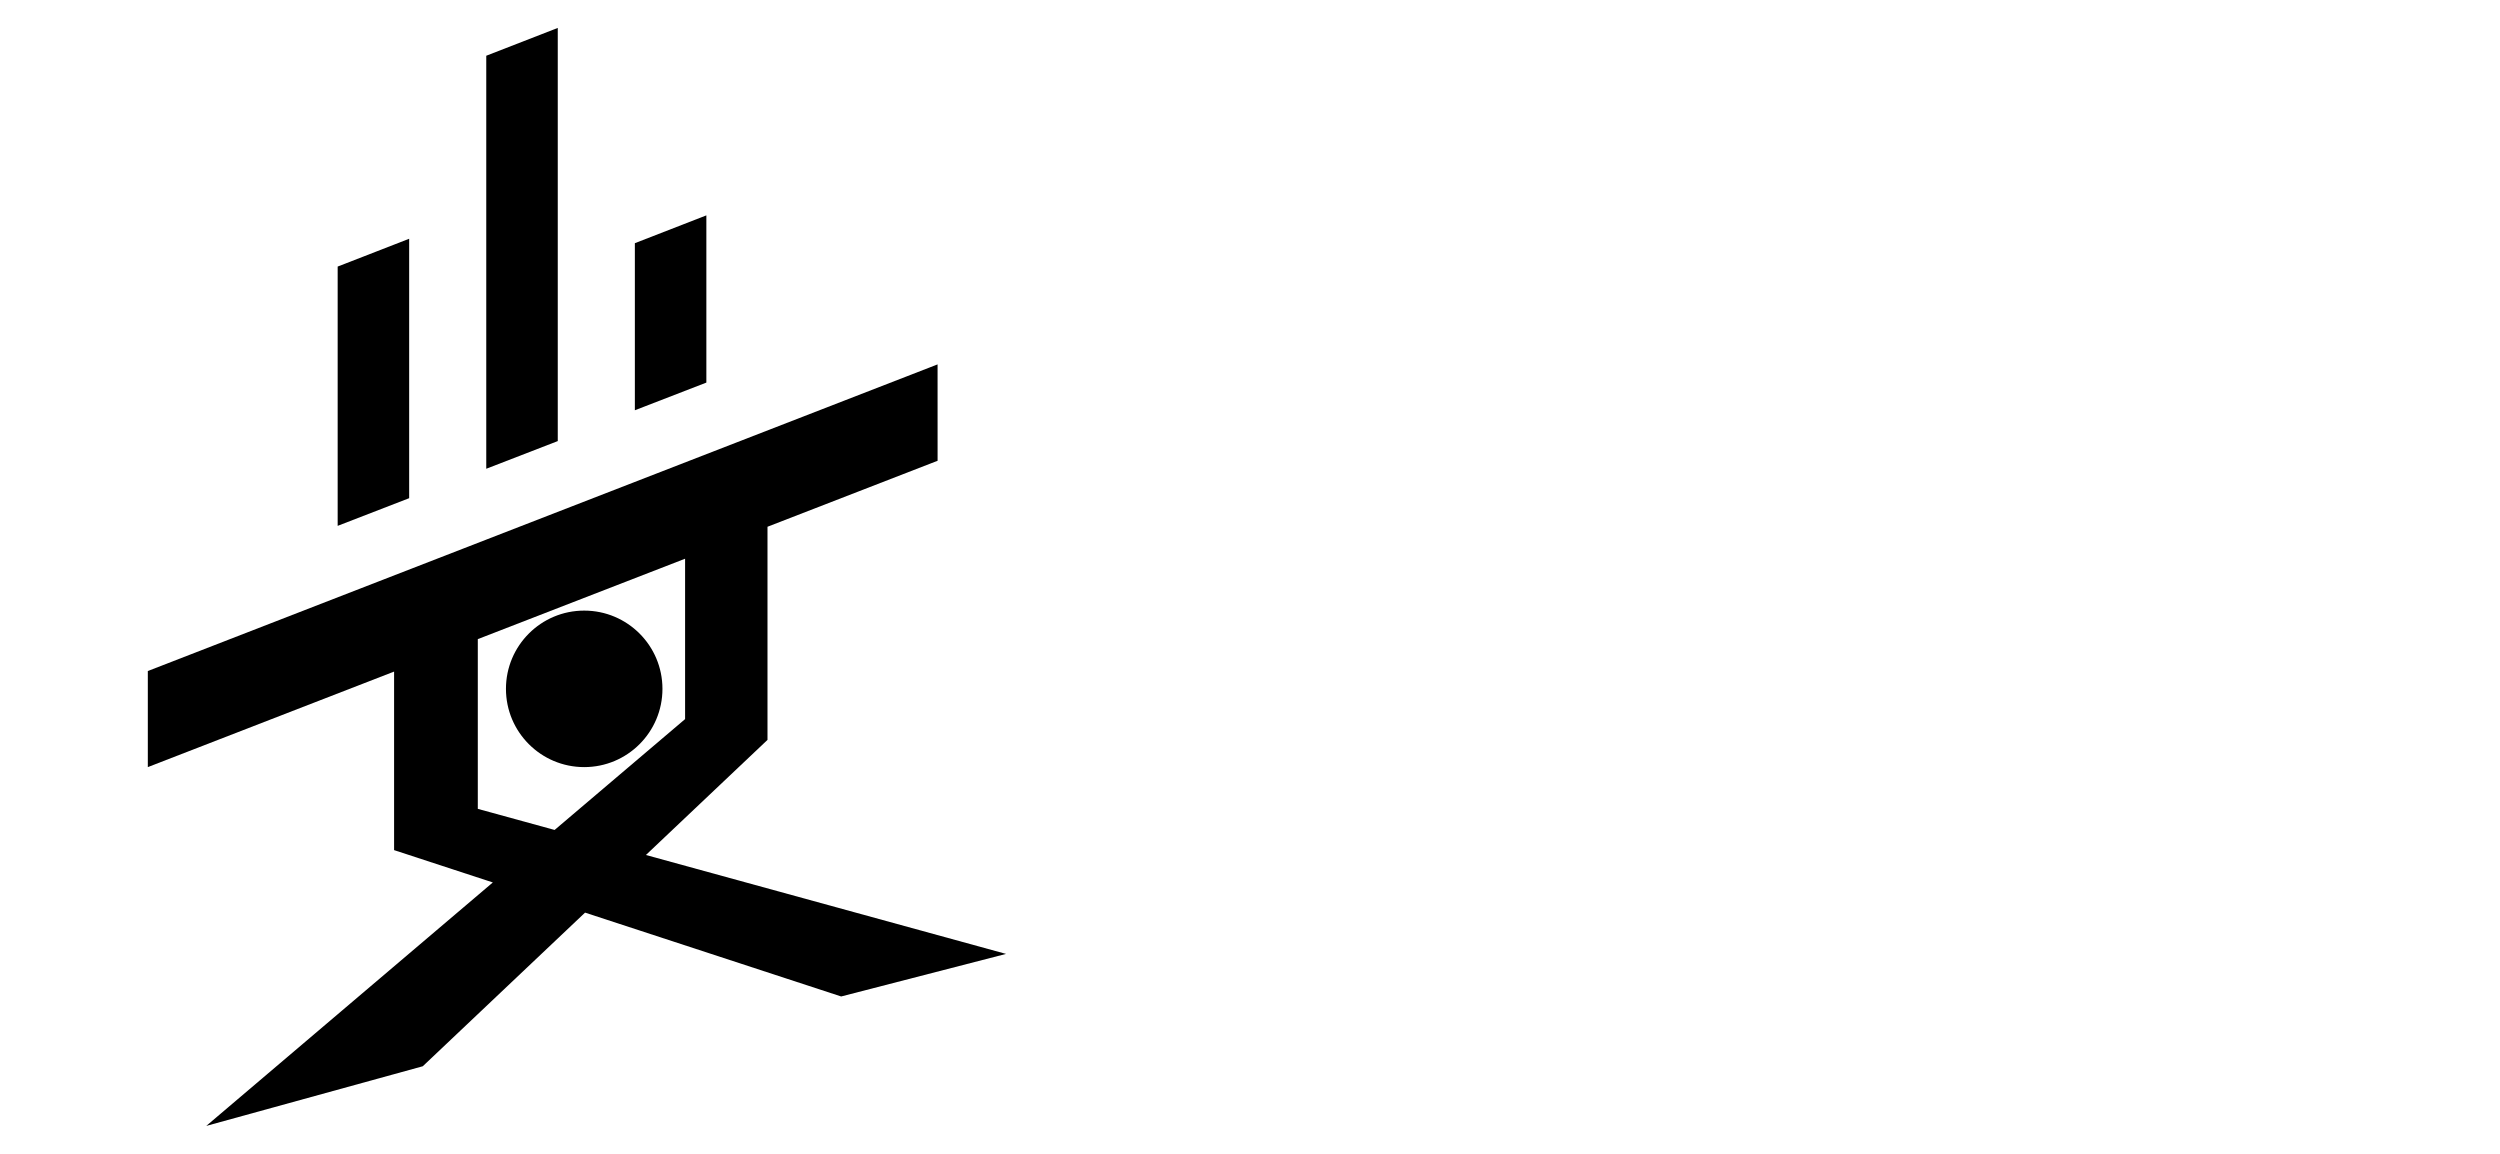
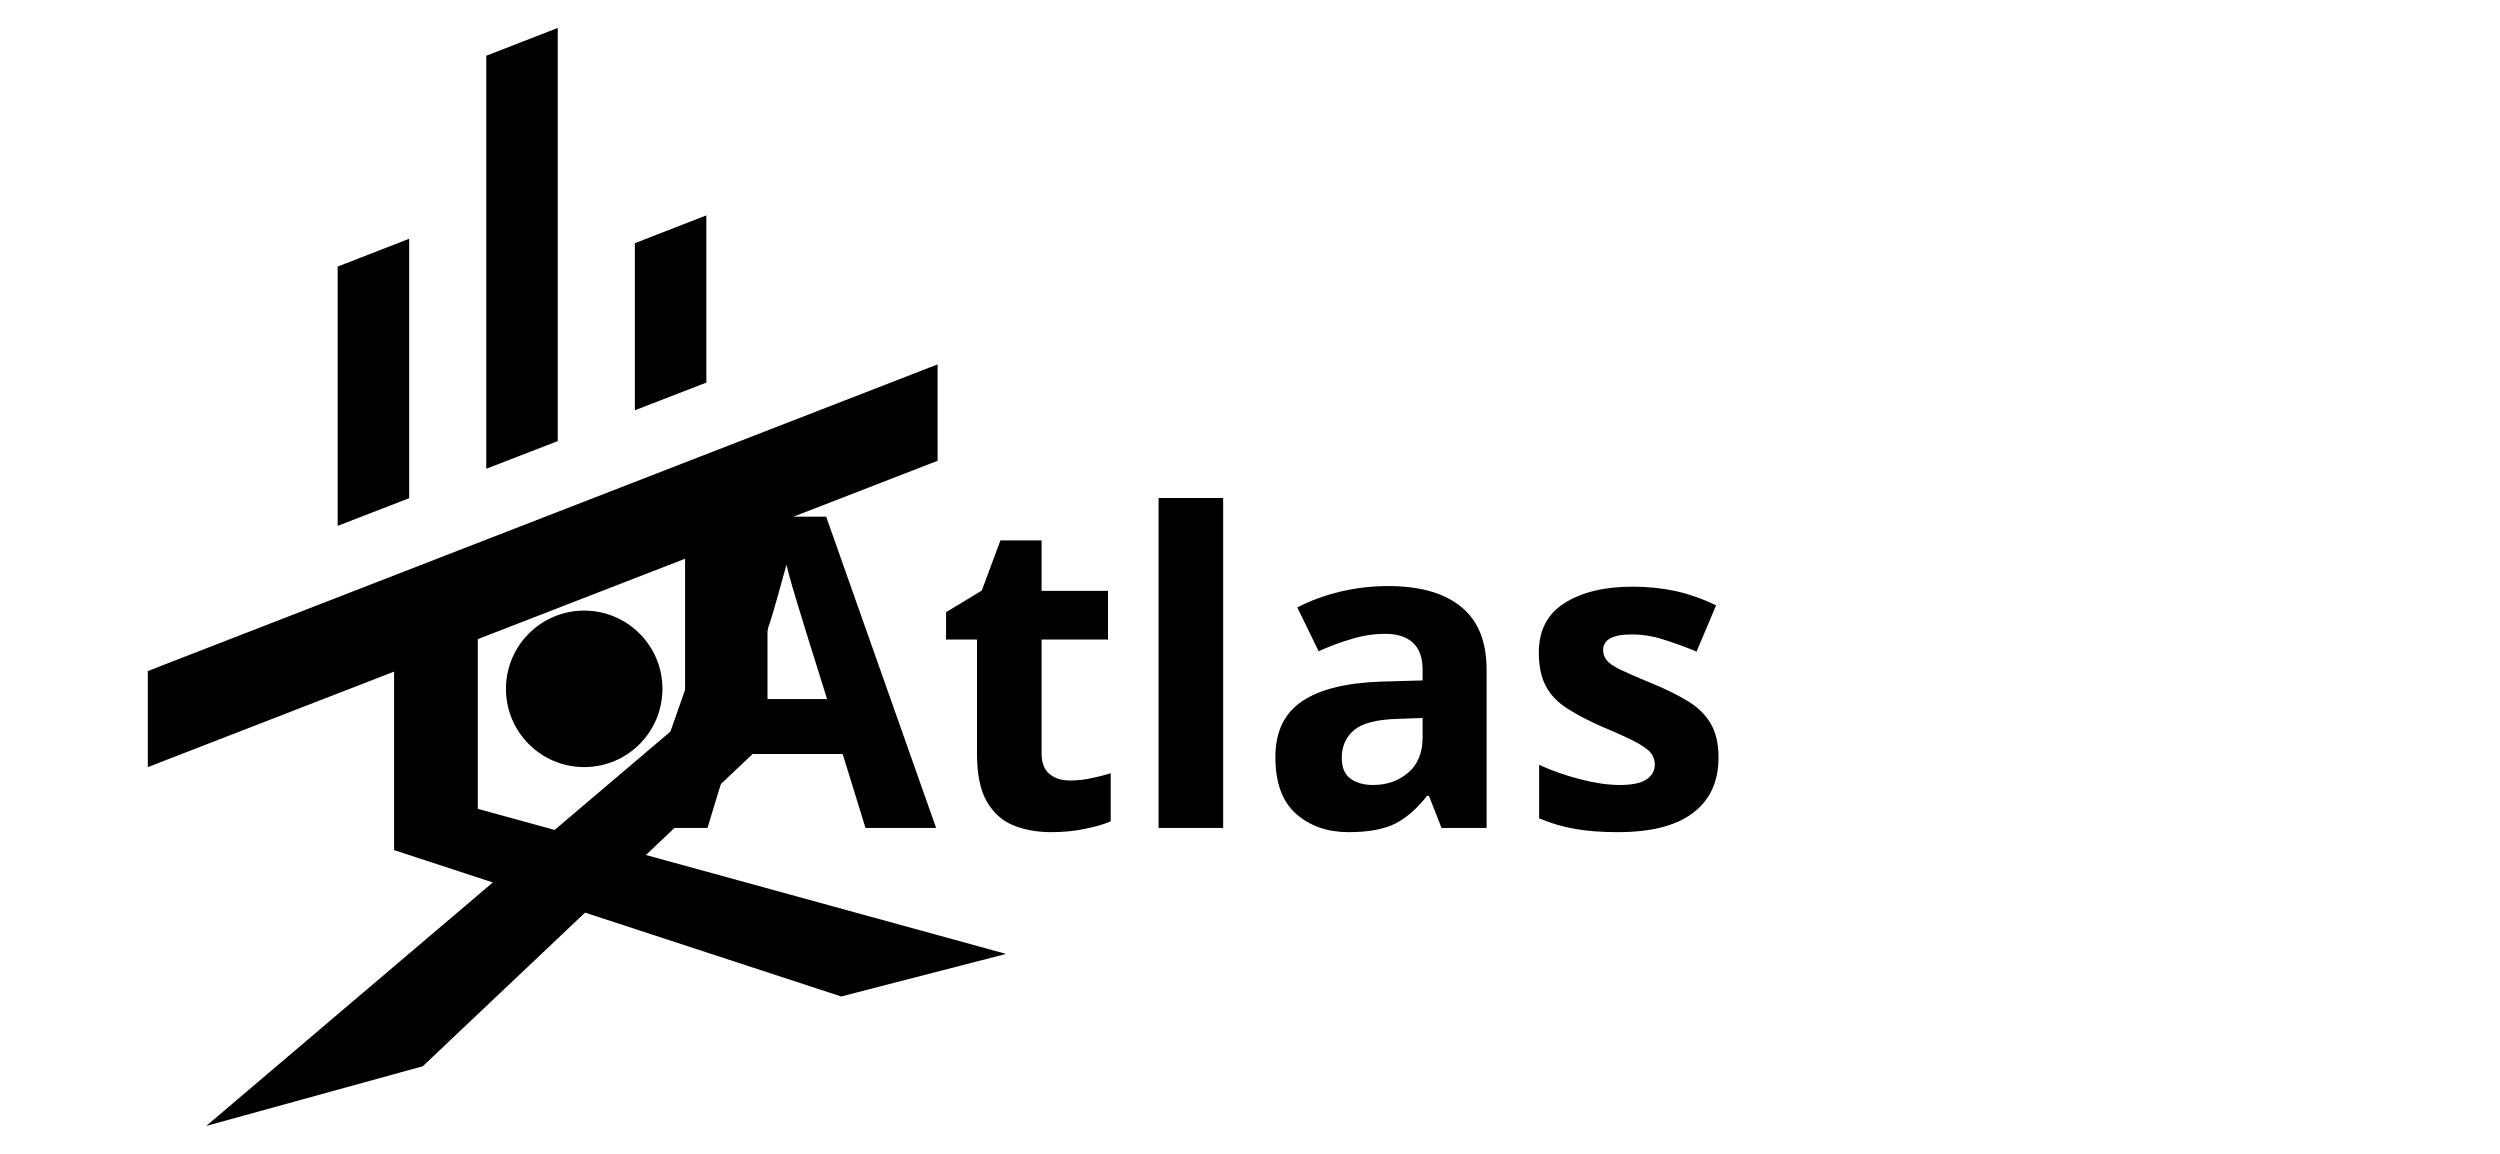
<svg xmlns="http://www.w3.org/2000/svg" width="130mm" height="60mm" viewBox="0 0 130 60" version="1.1" id="svg5" xml:space="preserve">
  <defs id="defs2" />
  <g id="layer2" transform="translate(-142.0244,-45.70061)">
    <path id="path1034" style="fill:#000000;stroke:none;stroke-width:0.265px;stroke-linecap:butt;stroke-linejoin:miter;stroke-opacity:1" d="m 190.778,64.649 -41.067,15.945 v 4.996 l 12.806,-4.967 V 89.907 l 5.134,1.681 -14.901,12.66 11.258,-3.102 8.439,-7.989 13.318,4.36 8.574,-2.213 -18.727,-5.144 6.322,-5.985 V 73.092 l 8.845,-3.431 z m -13.129,10.105 v 8.34 l -6.785,5.764 -3.994,-1.097 v -8.826 z" />
    <circle style="fill:#000000;stroke:none;stroke-width:1.265;stroke-linecap:round;stroke-linejoin:round;stroke-dashoffset:4.915;paint-order:stroke fill markers" id="path1092" cx="172.403" cy="81.521" r="4.069" />
    <path style="fill:#000000;stroke:none;stroke-width:0.265px;stroke-linecap:butt;stroke-linejoin:miter;stroke-opacity:1" d="m 163.301,58.116 -3.718,1.446 v 13.483 l 3.718,-1.439 z" id="path1146" />
    <path style="fill:#000000;stroke:none;stroke-width:0.265px;stroke-linecap:butt;stroke-linejoin:miter;stroke-opacity:1" d="m 171.028,47.153 -3.718,1.446 V 70.076 l 3.718,-1.439 z" id="path1274" />
    <path style="fill:#000000;stroke:none;stroke-width:0.265px;stroke-linecap:butt;stroke-linejoin:miter;stroke-opacity:1" d="m 178.755,56.9 -3.718,1.446 v 8.688 l 3.718,-1.439 z" id="path1276" />
-     <text xml:space="preserve" style="font-size:22.578px;line-height:1.25;font-family:Inter;-inkscape-font-specification:'Inter, Normal';display:inline;stroke-width:0.265" x="193.864" y="88.753" id="text301-54">
-       <tspan id="tspan299-7" style="font-style:normal;font-variant:normal;font-weight:bold;font-stretch:normal;font-size:22.578px;font-family:Hasklig;-inkscape-font-specification:'Hasklig Bold';stroke-width:0.265" x="0" y="0">Atlas</tspan>
+     <text xml:space="preserve" style="font-size:22.578px;line-height:1.25;font-family:Hasklig;-inkscape-font-specification:'Hasklig Bold';text-align:end;text-anchor:end;stroke-width:0.265" x="261.597" y="88.753" id="text1">
+       <tspan id="tspan1" style="font-style:normal;font-variant:normal;font-weight:bold;font-stretch:normal;font-size:22.578px;font-family:Hasklig;-inkscape-font-specification:'Hasklig Bold';stroke-width:0.265" x="261.597" y="88.753">Atlas</tspan>
    </text>
  </g>
</svg>
